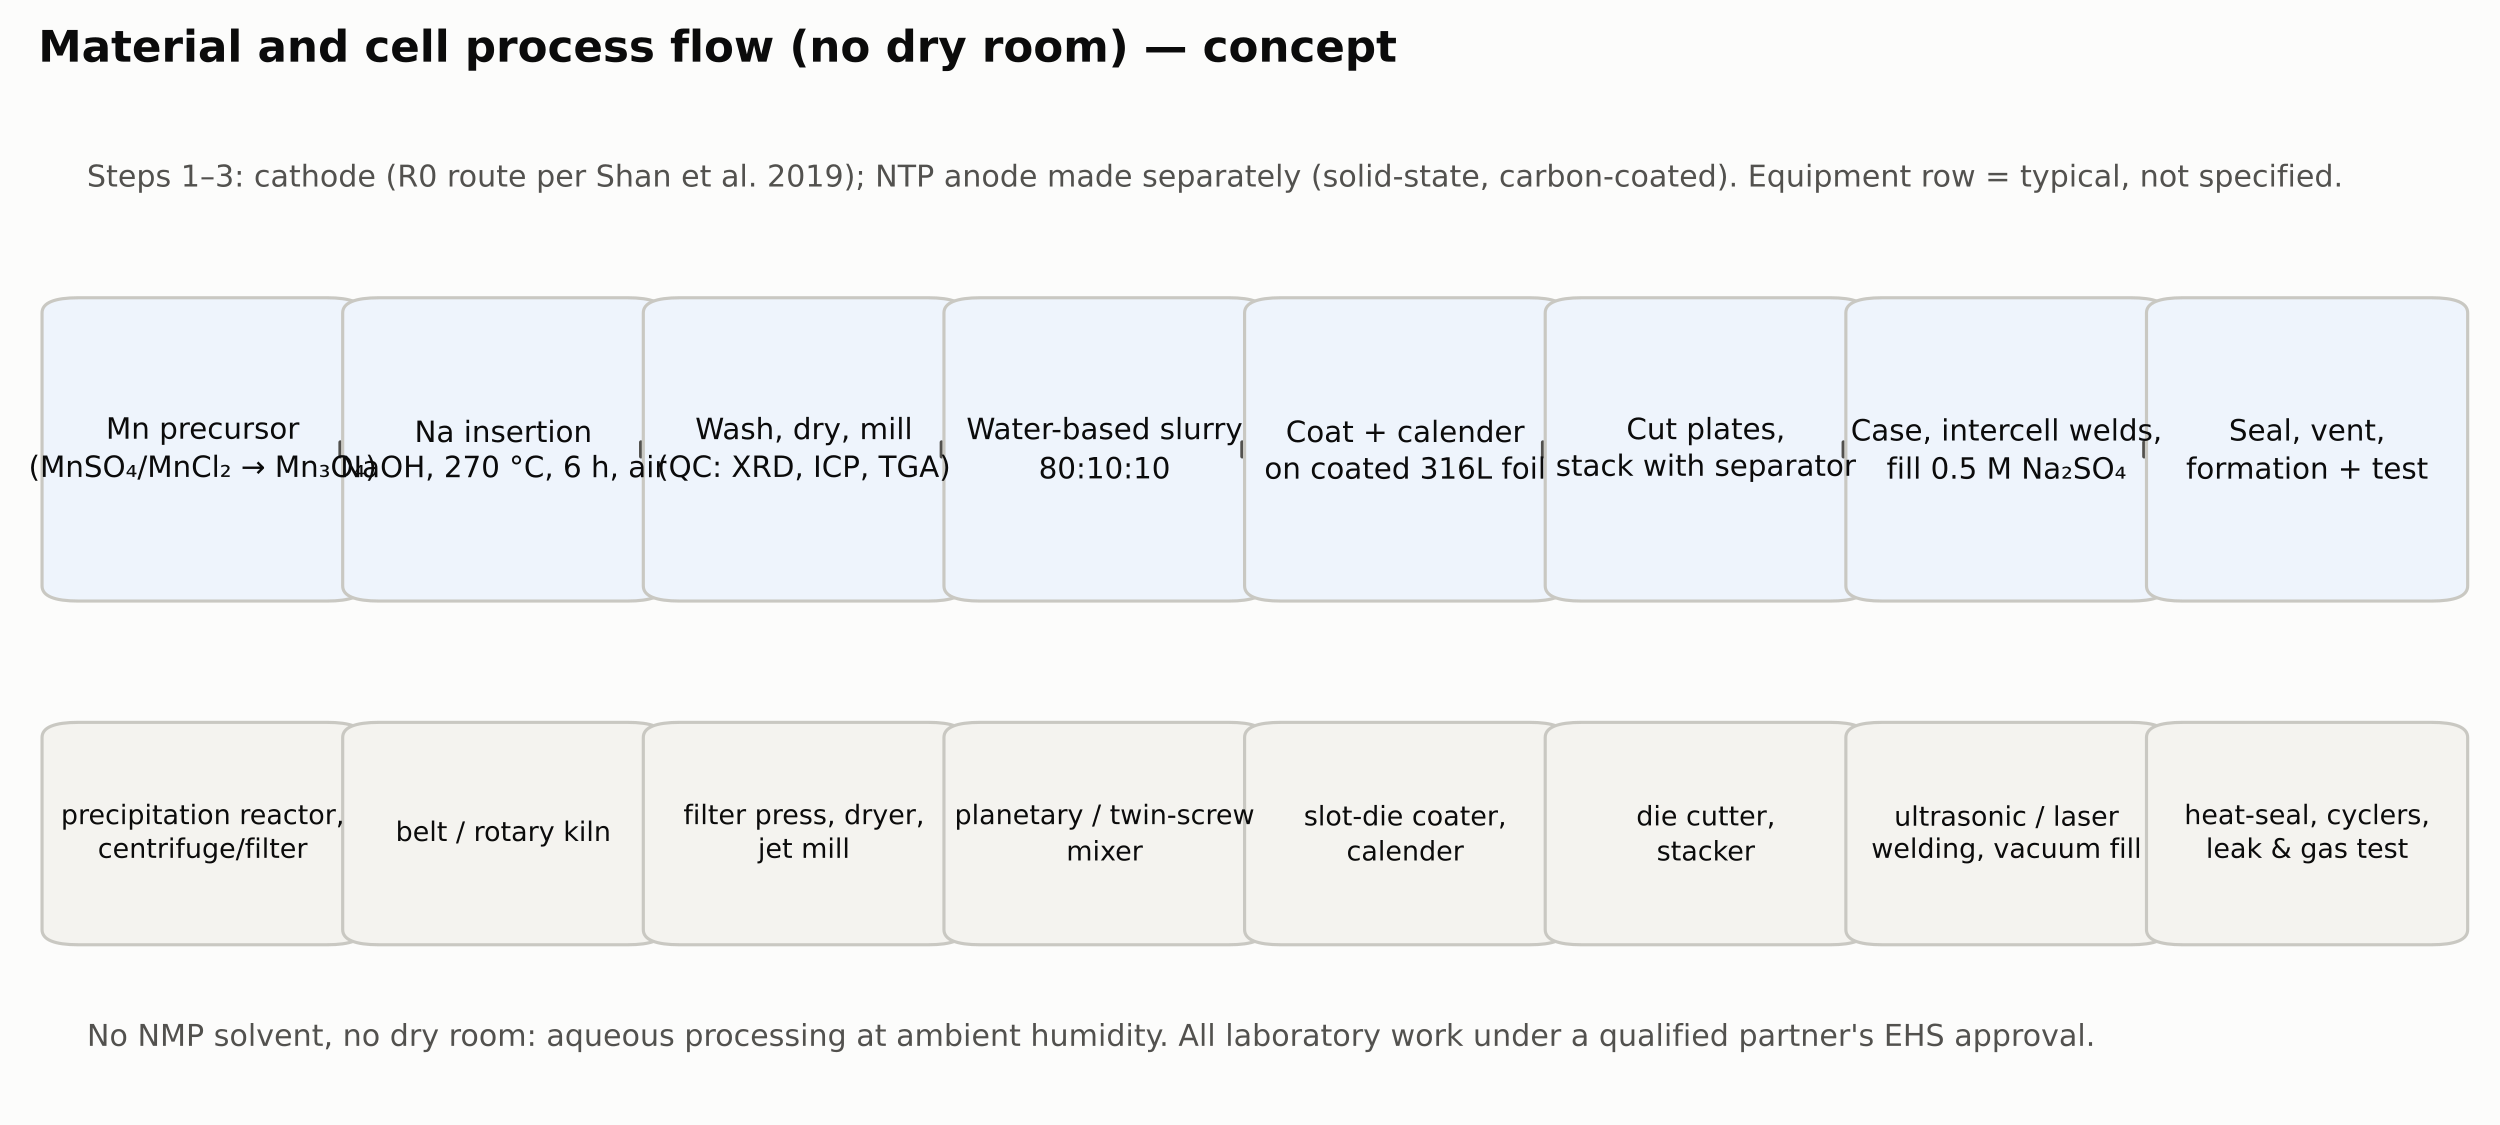
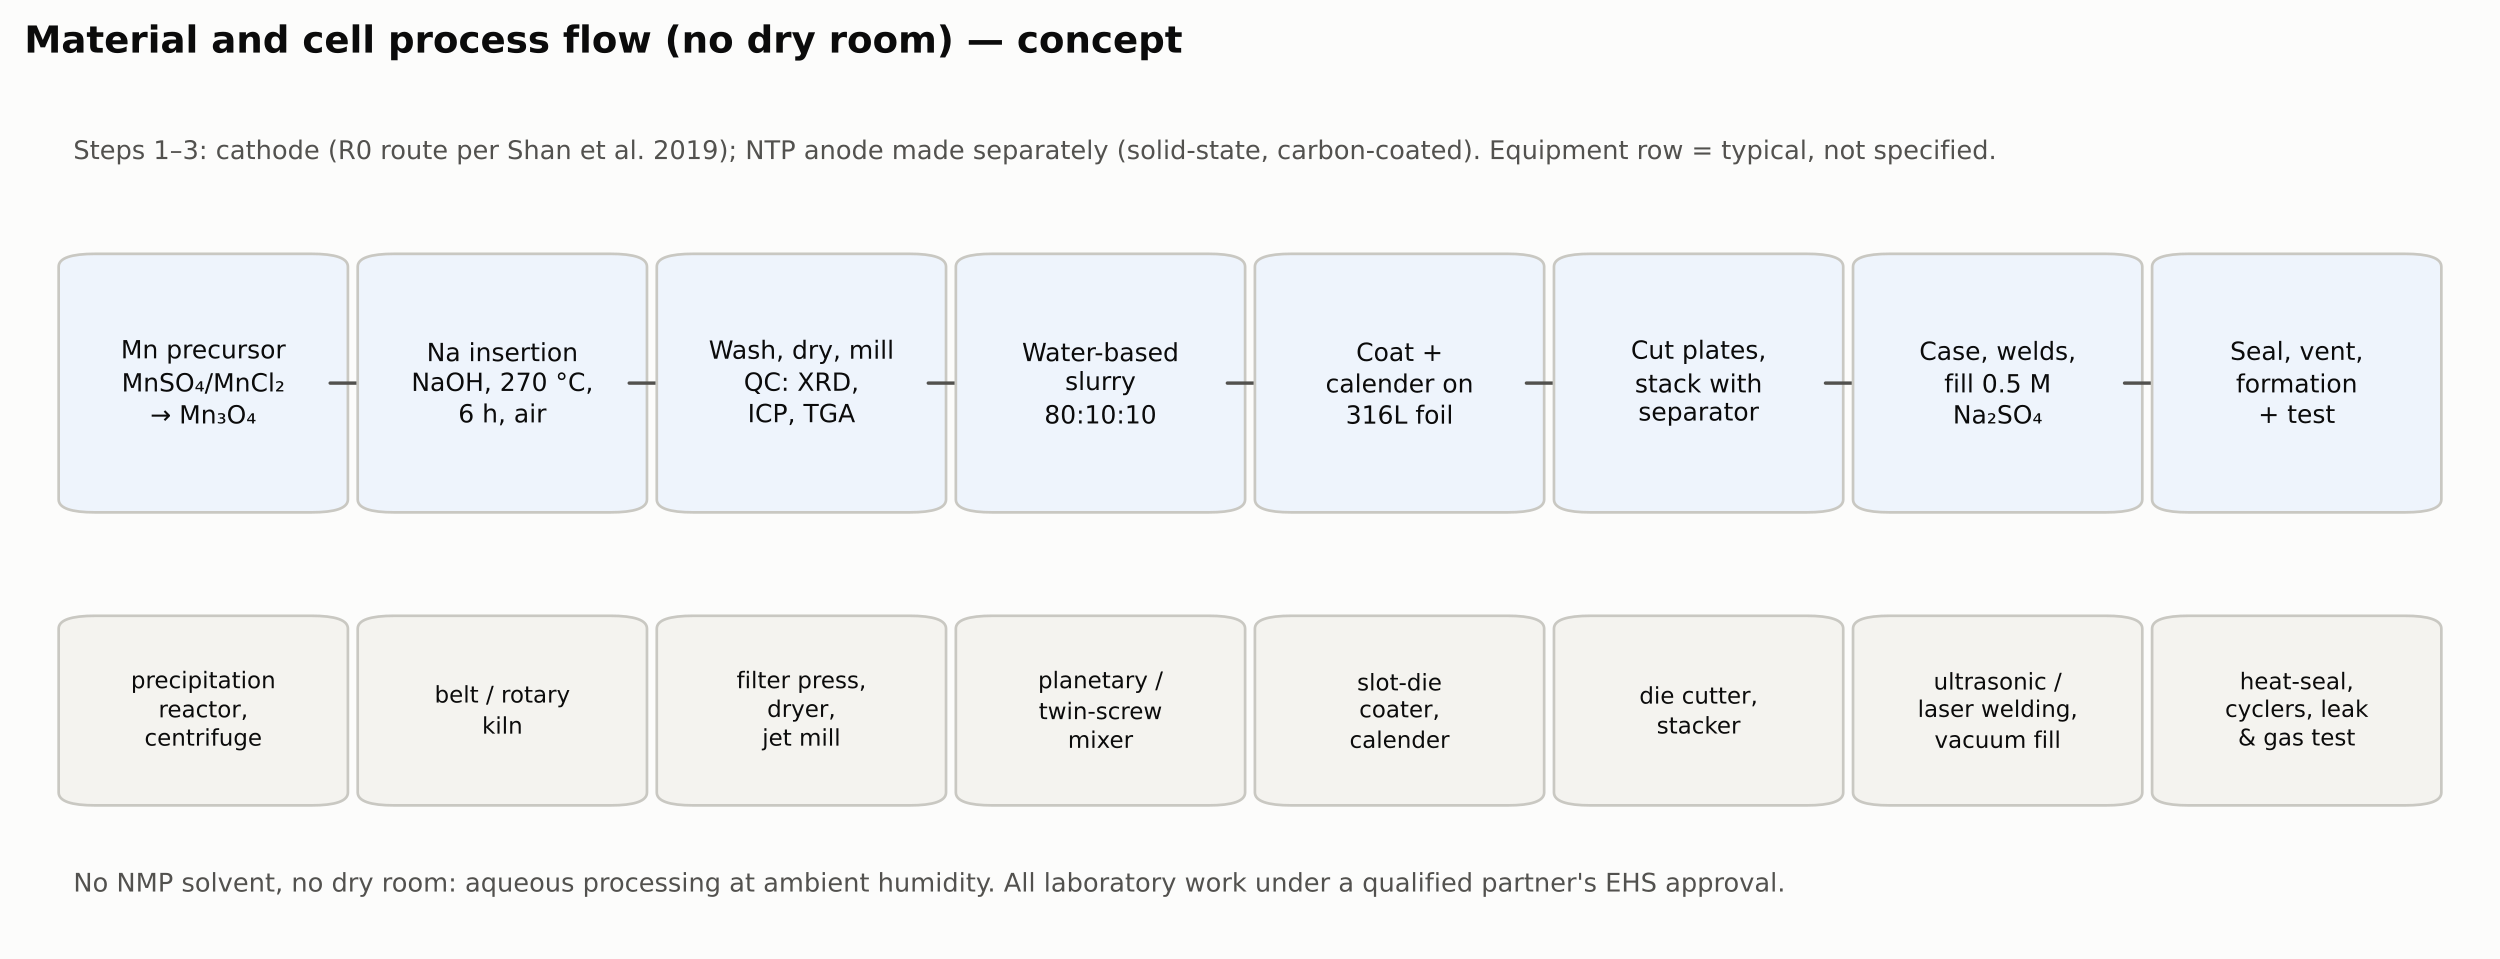
- <svg xmlns="http://www.w3.org/2000/svg" width="630.652pt" height="283.782pt" viewBox="0 0 630.652 283.782" version="1.1">
+ <svg xmlns="http://www.w3.org/2000/svg" width="739.8pt" height="283.782pt" viewBox="0 0 739.8 283.782" version="1.1">
  <defs>
    <style type="text/css">*{stroke-linejoin: round; stroke-linecap: butt}</style>
  </defs>
  <g id="figure_1">
    <g id="patch_1">
-       <path d="M 0 283.782  L 630.652 283.782  L 630.652 0  L 0 0  z " style="fill: #fcfcfb" />
+       <path d="M 0 283.782  L 739.8 283.782  L 739.8 0  L 0 0  z " style="fill: #fcfcfb" />
    </g>
    <g id="axes_1">
      <g id="patch_2">
-         <path d="M 19.813 151.621  L 82.421 151.621  Q 91.628 151.621 91.628 147.795  L 91.628 78.939  Q 91.628 75.113 82.421 75.113  L 19.813 75.113  Q 10.606 75.113 10.606 78.939  L 10.606 147.795  Q 10.606 151.621 19.813 151.621  z " clip-path="url(#p8eb7f52dac)" style="fill: #eef4fc; stroke: #c9c8c2; stroke-width: 0.8; stroke-linejoin: miter" />
+         <path d="M 28.237 151.621  L 92.072 151.621  Q 102.953 151.621 102.953 147.795  L 102.953 78.939  Q 102.953 75.113 92.072 75.113  L 28.237 75.113  Q 17.356 75.113 17.356 78.939  L 17.356 147.795  Q 17.356 151.621 28.237 151.621  z " clip-path="url(#pc006ea0c58)" style="fill: #eef4fc; stroke: #c9c8c2; stroke-width: 0.8; stroke-linejoin: miter" />
      </g>
      <g id="patch_3">
-         <path d="M 19.813 238.329  L 82.421 238.329  Q 91.628 238.329 91.628 234.503  L 91.628 186.049  Q 91.628 182.223 82.421 182.223  L 19.813 182.223  Q 10.606 182.223 10.606 186.049  L 10.606 234.503  Q 10.606 238.329 19.813 238.329  z " clip-path="url(#p8eb7f52dac)" style="fill: #f4f3ef; stroke: #c9c8c2; stroke-width: 0.8; stroke-linejoin: miter" />
+         <path d="M 28.237 238.329  L 92.072 238.329  Q 102.953 238.329 102.953 234.503  L 102.953 186.049  Q 102.953 182.223 92.072 182.223  L 28.237 182.223  Q 17.356 182.223 17.356 186.049  L 17.356 234.503  Q 17.356 238.329 28.237 238.329  z " clip-path="url(#pc006ea0c58)" style="fill: #f4f3ef; stroke: #c9c8c2; stroke-width: 0.8; stroke-linejoin: miter" />
      </g>
      <g id="patch_4">
-         <path d="M 87.488 113.367  Q 89.033 113.367 89.46 113.367  " clip-path="url(#p8eb7f52dac)" style="fill: none; stroke: #52514e; stroke-linecap: round" />
-         <path d="M 85.86 111.567  L 89.46 113.367  L 85.86 115.167  z " clip-path="url(#p8eb7f52dac)" style="fill: #52514e; stroke: #52514e; stroke-linecap: round" />
+         <path d="M 97.701 113.367  Q 104.406 113.367 109.993 113.367  " clip-path="url(#pc006ea0c58)" style="fill: none; stroke: #52514e; stroke-linecap: round" />
+         <path d="M 106.393 111.567  L 109.993 113.367  L 106.393 115.167  z " clip-path="url(#pc006ea0c58)" style="fill: #52514e; stroke: #52514e; stroke-linecap: round" />
      </g>
      <g id="patch_5">
-         <path d="M 95.652 151.621  L 158.259 151.621  Q 167.466 151.621 167.466 147.795  L 167.466 78.939  Q 167.466 75.113 158.259 75.113  L 95.652 75.113  Q 86.445 75.113 86.445 78.939  L 86.445 147.795  Q 86.445 151.621 95.652 151.621  z " clip-path="url(#p8eb7f52dac)" style="fill: #eef4fc; stroke: #c9c8c2; stroke-width: 0.8; stroke-linejoin: miter" />
+         <path d="M 116.735 151.621  L 180.571 151.621  Q 191.452 151.621 191.452 147.795  L 191.452 78.939  Q 191.452 75.113 180.571 75.113  L 116.735 75.113  Q 105.854 75.113 105.854 78.939  L 105.854 147.795  Q 105.854 151.621 116.735 151.621  z " clip-path="url(#pc006ea0c58)" style="fill: #eef4fc; stroke: #c9c8c2; stroke-width: 0.8; stroke-linejoin: miter" />
      </g>
      <g id="patch_6">
-         <path d="M 95.652 238.329  L 158.259 238.329  Q 167.466 238.329 167.466 234.503  L 167.466 186.049  Q 167.466 182.223 158.259 182.223  L 95.652 182.223  Q 86.445 182.223 86.445 186.049  L 86.445 234.503  Q 86.445 238.329 95.652 238.329  z " clip-path="url(#p8eb7f52dac)" style="fill: #f4f3ef; stroke: #c9c8c2; stroke-width: 0.8; stroke-linejoin: miter" />
+         <path d="M 116.735 238.329  L 180.571 238.329  Q 191.452 238.329 191.452 234.503  L 191.452 186.049  Q 191.452 182.223 180.571 182.223  L 116.735 182.223  Q 105.854 182.223 105.854 186.049  L 105.854 234.503  Q 105.854 238.329 116.735 238.329  z " clip-path="url(#pc006ea0c58)" style="fill: #f4f3ef; stroke: #c9c8c2; stroke-width: 0.8; stroke-linejoin: miter" />
      </g>
      <g id="patch_7">
-         <path d="M 163.327 113.367  Q 164.872 113.367 165.298 113.367  " clip-path="url(#p8eb7f52dac)" style="fill: none; stroke: #52514e; stroke-linecap: round" />
-         <path d="M 161.698 111.567  L 165.298 113.367  L 161.698 115.167  z " clip-path="url(#p8eb7f52dac)" style="fill: #52514e; stroke: #52514e; stroke-linecap: round" />
+         <path d="M 186.2 113.367  Q 192.905 113.367 198.492 113.367  " clip-path="url(#pc006ea0c58)" style="fill: none; stroke: #52514e; stroke-linecap: round" />
+         <path d="M 194.892 111.567  L 198.492 113.367  L 194.892 115.167  z " clip-path="url(#pc006ea0c58)" style="fill: #52514e; stroke: #52514e; stroke-linecap: round" />
      </g>
      <g id="patch_8">
-         <path d="M 171.49 151.621  L 234.098 151.621  Q 243.305 151.621 243.305 147.795  L 243.305 78.939  Q 243.305 75.113 234.098 75.113  L 171.49 75.113  Q 162.283 75.113 162.283 78.939  L 162.283 147.795  Q 162.283 151.621 171.49 151.621  z " clip-path="url(#p8eb7f52dac)" style="fill: #eef4fc; stroke: #c9c8c2; stroke-width: 0.8; stroke-linejoin: miter" />
+         <path d="M 205.234 151.621  L 269.069 151.621  Q 279.95 151.621 279.95 147.795  L 279.95 78.939  Q 279.95 75.113 269.069 75.113  L 205.234 75.113  Q 194.353 75.113 194.353 78.939  L 194.353 147.795  Q 194.353 151.621 205.234 151.621  z " clip-path="url(#pc006ea0c58)" style="fill: #eef4fc; stroke: #c9c8c2; stroke-width: 0.8; stroke-linejoin: miter" />
      </g>
      <g id="patch_9">
-         <path d="M 171.49 238.329  L 234.098 238.329  Q 243.305 238.329 243.305 234.503  L 243.305 186.049  Q 243.305 182.223 234.098 182.223  L 171.49 182.223  Q 162.283 182.223 162.283 186.049  L 162.283 234.503  Q 162.283 238.329 171.49 238.329  z " clip-path="url(#p8eb7f52dac)" style="fill: #f4f3ef; stroke: #c9c8c2; stroke-width: 0.8; stroke-linejoin: miter" />
+         <path d="M 205.234 238.329  L 269.069 238.329  Q 279.95 238.329 279.95 234.503  L 279.95 186.049  Q 279.95 182.223 269.069 182.223  L 205.234 182.223  Q 194.353 182.223 194.353 186.049  L 194.353 234.503  Q 194.353 238.329 205.234 238.329  z " clip-path="url(#pc006ea0c58)" style="fill: #f4f3ef; stroke: #c9c8c2; stroke-width: 0.8; stroke-linejoin: miter" />
      </g>
      <g id="patch_10">
-         <path d="M 239.165 113.367  Q 240.71 113.367 241.137 113.367  " clip-path="url(#p8eb7f52dac)" style="fill: none; stroke: #52514e; stroke-linecap: round" />
-         <path d="M 237.537 111.567  L 241.137 113.367  L 237.537 115.167  z " clip-path="url(#p8eb7f52dac)" style="fill: #52514e; stroke: #52514e; stroke-linecap: round" />
+         <path d="M 274.698 113.367  Q 281.403 113.367 286.991 113.367  " clip-path="url(#pc006ea0c58)" style="fill: none; stroke: #52514e; stroke-linecap: round" />
+         <path d="M 283.391 111.567  L 286.991 113.367  L 283.391 115.167  z " clip-path="url(#pc006ea0c58)" style="fill: #52514e; stroke: #52514e; stroke-linecap: round" />
      </g>
      <g id="patch_11">
-         <path d="M 247.329 151.621  L 309.936 151.621  Q 319.143 151.621 319.143 147.795  L 319.143 78.939  Q 319.143 75.113 309.936 75.113  L 247.329 75.113  Q 238.122 75.113 238.122 78.939  L 238.122 147.795  Q 238.122 151.621 247.329 151.621  z " clip-path="url(#p8eb7f52dac)" style="fill: #eef4fc; stroke: #c9c8c2; stroke-width: 0.8; stroke-linejoin: miter" />
+         <path d="M 293.733 151.621  L 357.568 151.621  Q 368.449 151.621 368.449 147.795  L 368.449 78.939  Q 368.449 75.113 357.568 75.113  L 293.733 75.113  Q 282.852 75.113 282.852 78.939  L 282.852 147.795  Q 282.852 151.621 293.733 151.621  z " clip-path="url(#pc006ea0c58)" style="fill: #eef4fc; stroke: #c9c8c2; stroke-width: 0.8; stroke-linejoin: miter" />
      </g>
      <g id="patch_12">
-         <path d="M 247.329 238.329  L 309.936 238.329  Q 319.143 238.329 319.143 234.503  L 319.143 186.049  Q 319.143 182.223 309.936 182.223  L 247.329 182.223  Q 238.122 182.223 238.122 186.049  L 238.122 234.503  Q 238.122 238.329 247.329 238.329  z " clip-path="url(#p8eb7f52dac)" style="fill: #f4f3ef; stroke: #c9c8c2; stroke-width: 0.8; stroke-linejoin: miter" />
+         <path d="M 293.733 238.329  L 357.568 238.329  Q 368.449 238.329 368.449 234.503  L 368.449 186.049  Q 368.449 182.223 357.568 182.223  L 293.733 182.223  Q 282.852 182.223 282.852 186.049  L 282.852 234.503  Q 282.852 238.329 293.733 238.329  z " clip-path="url(#pc006ea0c58)" style="fill: #f4f3ef; stroke: #c9c8c2; stroke-width: 0.8; stroke-linejoin: miter" />
      </g>
      <g id="patch_13">
-         <path d="M 315.004 113.367  Q 316.548 113.367 316.975 113.367  " clip-path="url(#p8eb7f52dac)" style="fill: none; stroke: #52514e; stroke-linecap: round" />
-         <path d="M 313.375 111.567  L 316.975 113.367  L 313.375 115.167  z " clip-path="url(#p8eb7f52dac)" style="fill: #52514e; stroke: #52514e; stroke-linecap: round" />
+         <path d="M 363.197 113.367  Q 369.902 113.367 375.489 113.367  " clip-path="url(#pc006ea0c58)" style="fill: none; stroke: #52514e; stroke-linecap: round" />
+         <path d="M 371.889 111.567  L 375.489 113.367  L 371.889 115.167  z " clip-path="url(#pc006ea0c58)" style="fill: #52514e; stroke: #52514e; stroke-linecap: round" />
      </g>
      <g id="patch_14">
-         <path d="M 323.167 151.621  L 385.775 151.621  Q 394.982 151.621 394.982 147.795  L 394.982 78.939  Q 394.982 75.113 385.775 75.113  L 323.167 75.113  Q 313.96 75.113 313.96 78.939  L 313.96 147.795  Q 313.96 151.621 323.167 151.621  z " clip-path="url(#p8eb7f52dac)" style="fill: #eef4fc; stroke: #c9c8c2; stroke-width: 0.8; stroke-linejoin: miter" />
+         <path d="M 382.232 151.621  L 446.067 151.621  Q 456.948 151.621 456.948 147.795  L 456.948 78.939  Q 456.948 75.113 446.067 75.113  L 382.232 75.113  Q 371.351 75.113 371.351 78.939  L 371.351 147.795  Q 371.351 151.621 382.232 151.621  z " clip-path="url(#pc006ea0c58)" style="fill: #eef4fc; stroke: #c9c8c2; stroke-width: 0.8; stroke-linejoin: miter" />
      </g>
      <g id="patch_15">
-         <path d="M 323.167 238.329  L 385.775 238.329  Q 394.982 238.329 394.982 234.503  L 394.982 186.049  Q 394.982 182.223 385.775 182.223  L 323.167 182.223  Q 313.96 182.223 313.96 186.049  L 313.96 234.503  Q 313.96 238.329 323.167 238.329  z " clip-path="url(#p8eb7f52dac)" style="fill: #f4f3ef; stroke: #c9c8c2; stroke-width: 0.8; stroke-linejoin: miter" />
+         <path d="M 382.232 238.329  L 446.067 238.329  Q 456.948 238.329 456.948 234.503  L 456.948 186.049  Q 456.948 182.223 446.067 182.223  L 382.232 182.223  Q 371.351 182.223 371.351 186.049  L 371.351 234.503  Q 371.351 238.329 382.232 238.329  z " clip-path="url(#pc006ea0c58)" style="fill: #f4f3ef; stroke: #c9c8c2; stroke-width: 0.8; stroke-linejoin: miter" />
      </g>
      <g id="patch_16">
-         <path d="M 390.842 113.367  Q 392.387 113.367 392.813 113.367  " clip-path="url(#p8eb7f52dac)" style="fill: none; stroke: #52514e; stroke-linecap: round" />
-         <path d="M 389.213 111.567  L 392.813 113.367  L 389.213 115.167  z " clip-path="url(#p8eb7f52dac)" style="fill: #52514e; stroke: #52514e; stroke-linecap: round" />
+         <path d="M 451.696 113.367  Q 458.401 113.367 463.988 113.367  " clip-path="url(#pc006ea0c58)" style="fill: none; stroke: #52514e; stroke-linecap: round" />
+         <path d="M 460.388 111.567  L 463.988 113.367  L 460.388 115.167  z " clip-path="url(#pc006ea0c58)" style="fill: #52514e; stroke: #52514e; stroke-linecap: round" />
      </g>
      <g id="patch_17">
-         <path d="M 399.005 151.621  L 461.613 151.621  Q 470.82 151.621 470.82 147.795  L 470.82 78.939  Q 470.82 75.113 461.613 75.113  L 399.005 75.113  Q 389.798 75.113 389.798 78.939  L 389.798 147.795  Q 389.798 151.621 399.005 151.621  z " clip-path="url(#p8eb7f52dac)" style="fill: #eef4fc; stroke: #c9c8c2; stroke-width: 0.8; stroke-linejoin: miter" />
+         <path d="M 470.731 151.621  L 534.566 151.621  Q 545.447 151.621 545.447 147.795  L 545.447 78.939  Q 545.447 75.113 534.566 75.113  L 470.731 75.113  Q 459.85 75.113 459.85 78.939  L 459.85 147.795  Q 459.85 151.621 470.731 151.621  z " clip-path="url(#pc006ea0c58)" style="fill: #eef4fc; stroke: #c9c8c2; stroke-width: 0.8; stroke-linejoin: miter" />
      </g>
      <g id="patch_18">
-         <path d="M 399.005 238.329  L 461.613 238.329  Q 470.82 238.329 470.82 234.503  L 470.82 186.049  Q 470.82 182.223 461.613 182.223  L 399.005 182.223  Q 389.798 182.223 389.798 186.049  L 389.798 234.503  Q 389.798 238.329 399.005 238.329  z " clip-path="url(#p8eb7f52dac)" style="fill: #f4f3ef; stroke: #c9c8c2; stroke-width: 0.8; stroke-linejoin: miter" />
+         <path d="M 470.731 238.329  L 534.566 238.329  Q 545.447 238.329 545.447 234.503  L 545.447 186.049  Q 545.447 182.223 534.566 182.223  L 470.731 182.223  Q 459.85 182.223 459.85 186.049  L 459.85 234.503  Q 459.85 238.329 470.731 238.329  z " clip-path="url(#pc006ea0c58)" style="fill: #f4f3ef; stroke: #c9c8c2; stroke-width: 0.8; stroke-linejoin: miter" />
      </g>
      <g id="patch_19">
-         <path d="M 466.68 113.367  Q 468.225 113.367 468.652 113.367  " clip-path="url(#p8eb7f52dac)" style="fill: none; stroke: #52514e; stroke-linecap: round" />
-         <path d="M 465.052 111.567  L 468.652 113.367  L 465.052 115.167  z " clip-path="url(#p8eb7f52dac)" style="fill: #52514e; stroke: #52514e; stroke-linecap: round" />
+         <path d="M 540.195 113.367  Q 546.9 113.367 552.487 113.367  " clip-path="url(#pc006ea0c58)" style="fill: none; stroke: #52514e; stroke-linecap: round" />
+         <path d="M 548.887 111.567  L 552.487 113.367  L 548.887 115.167  z " clip-path="url(#pc006ea0c58)" style="fill: #52514e; stroke: #52514e; stroke-linecap: round" />
      </g>
      <g id="patch_20">
-         <path d="M 474.844 151.621  L 537.451 151.621  Q 546.658 151.621 546.658 147.795  L 546.658 78.939  Q 546.658 75.113 537.451 75.113  L 474.844 75.113  Q 465.637 75.113 465.637 78.939  L 465.637 147.795  Q 465.637 151.621 474.844 151.621  z " clip-path="url(#p8eb7f52dac)" style="fill: #eef4fc; stroke: #c9c8c2; stroke-width: 0.8; stroke-linejoin: miter" />
+         <path d="M 559.229 151.621  L 623.065 151.621  Q 633.946 151.621 633.946 147.795  L 633.946 78.939  Q 633.946 75.113 623.065 75.113  L 559.229 75.113  Q 548.348 75.113 548.348 78.939  L 548.348 147.795  Q 548.348 151.621 559.229 151.621  z " clip-path="url(#pc006ea0c58)" style="fill: #eef4fc; stroke: #c9c8c2; stroke-width: 0.8; stroke-linejoin: miter" />
      </g>
      <g id="patch_21">
-         <path d="M 474.844 238.329  L 537.451 238.329  Q 546.658 238.329 546.658 234.503  L 546.658 186.049  Q 546.658 182.223 537.451 182.223  L 474.844 182.223  Q 465.637 182.223 465.637 186.049  L 465.637 234.503  Q 465.637 238.329 474.844 238.329  z " clip-path="url(#p8eb7f52dac)" style="fill: #f4f3ef; stroke: #c9c8c2; stroke-width: 0.8; stroke-linejoin: miter" />
+         <path d="M 559.229 238.329  L 623.065 238.329  Q 633.946 238.329 633.946 234.503  L 633.946 186.049  Q 633.946 182.223 623.065 182.223  L 559.229 182.223  Q 548.348 182.223 548.348 186.049  L 548.348 234.503  Q 548.348 238.329 559.229 238.329  z " clip-path="url(#pc006ea0c58)" style="fill: #f4f3ef; stroke: #c9c8c2; stroke-width: 0.8; stroke-linejoin: miter" />
      </g>
      <g id="patch_22">
-         <path d="M 542.519 113.367  Q 544.064 113.367 544.49 113.367  " clip-path="url(#p8eb7f52dac)" style="fill: none; stroke: #52514e; stroke-linecap: round" />
-         <path d="M 540.89 111.567  L 544.49 113.367  L 540.89 115.167  z " clip-path="url(#p8eb7f52dac)" style="fill: #52514e; stroke: #52514e; stroke-linecap: round" />
+         <path d="M 628.694 113.367  Q 635.399 113.367 640.986 113.367  " clip-path="url(#pc006ea0c58)" style="fill: none; stroke: #52514e; stroke-linecap: round" />
+         <path d="M 637.386 111.567  L 640.986 113.367  L 637.386 115.167  z " clip-path="url(#pc006ea0c58)" style="fill: #52514e; stroke: #52514e; stroke-linecap: round" />
      </g>
      <g id="patch_23">
-         <path d="M 550.682 151.621  L 613.29 151.621  Q 622.497 151.621 622.497 147.795  L 622.497 78.939  Q 622.497 75.113 613.29 75.113  L 550.682 75.113  Q 541.475 75.113 541.475 78.939  L 541.475 147.795  Q 541.475 151.621 550.682 151.621  z " clip-path="url(#p8eb7f52dac)" style="fill: #eef4fc; stroke: #c9c8c2; stroke-width: 0.8; stroke-linejoin: miter" />
+         <path d="M 647.728 151.621  L 711.563 151.621  Q 722.444 151.621 722.444 147.795  L 722.444 78.939  Q 722.444 75.113 711.563 75.113  L 647.728 75.113  Q 636.847 75.113 636.847 78.939  L 636.847 147.795  Q 636.847 151.621 647.728 151.621  z " clip-path="url(#pc006ea0c58)" style="fill: #eef4fc; stroke: #c9c8c2; stroke-width: 0.8; stroke-linejoin: miter" />
      </g>
      <g id="patch_24">
-         <path d="M 550.682 238.329  L 613.29 238.329  Q 622.497 238.329 622.497 234.503  L 622.497 186.049  Q 622.497 182.223 613.29 182.223  L 550.682 182.223  Q 541.475 182.223 541.475 186.049  L 541.475 234.503  Q 541.475 238.329 550.682 238.329  z " clip-path="url(#p8eb7f52dac)" style="fill: #f4f3ef; stroke: #c9c8c2; stroke-width: 0.8; stroke-linejoin: miter" />
+         <path d="M 647.728 238.329  L 711.563 238.329  Q 722.444 238.329 722.444 234.503  L 722.444 186.049  Q 722.444 182.223 711.563 182.223  L 647.728 182.223  Q 636.847 182.223 636.847 186.049  L 636.847 234.503  Q 636.847 238.329 647.728 238.329  z " clip-path="url(#pc006ea0c58)" style="fill: #f4f3ef; stroke: #c9c8c2; stroke-width: 0.8; stroke-linejoin: miter" />
      </g>
      <g id="text_1">
-         <text style="font-size: 7.4px; font-family: 'DejaVu Sans'; fill: #0b0b0b" transform="translate(26.72617 110.67)">Mn precursor</text>
-         <text style="font-size: 7.4px; font-family: 'DejaVu Sans'; fill: #0b0b0b" transform="translate(7.2 120.3154)">(MnSO₄/MnCl₂ → Mn₃O₄)</text>
+         <text style="font-size: 7.4px; font-family: 'DejaVu Sans'; fill: #0b0b0b" transform="translate(35.76311 106.045)">Mn precursor</text>
+         <text style="font-size: 7.4px; font-family: 'DejaVu Sans'; fill: #0b0b0b" transform="translate(35.9932 115.8349)">MnSO₄/MnCl₂</text>
+         <text style="font-size: 7.4px; font-family: 'DejaVu Sans'; fill: #0b0b0b" transform="translate(44.461 125.3104)">→ Mn₃O₄</text>
      </g>
      <g id="text_2">
-         <text style="font-size: 6.8px; font-family: 'DejaVu Sans'; fill: #0b0b0b" transform="translate(15.35777 207.9024)">precipitation reactor,</text>
-         <text style="font-size: 6.8px; font-family: 'DejaVu Sans'; fill: #0b0b0b" transform="translate(24.66952 216.4024)">centrifuge/filter</text>
+         <text style="font-size: 6.8px; font-family: 'DejaVu Sans'; fill: #0b0b0b" transform="translate(38.73473 203.6524)">precipitation</text>
+         <text style="font-size: 6.8px; font-family: 'DejaVu Sans'; fill: #0b0b0b" transform="translate(46.89473 212.2682)">reactor,</text>
+         <text style="font-size: 6.8px; font-family: 'DejaVu Sans'; fill: #0b0b0b" transform="translate(42.76054 220.6524)">centrifuge</text>
      </g>
      <g id="text_3">
-         <text style="font-size: 7.4px; font-family: 'DejaVu Sans'; fill: #0b0b0b" transform="translate(104.5591 111.5007)">Na insertion</text>
-         <text style="font-size: 7.4px; font-family: 'DejaVu Sans'; fill: #0b0b0b" transform="translate(85.80646 120.3732)">NaOH, 270 °C, 6 h, air</text>
+         <text style="font-size: 7.4px; font-family: 'DejaVu Sans'; fill: #0b0b0b" transform="translate(126.2564 106.8757)">Na insertion</text>
+         <text style="font-size: 7.4px; font-family: 'DejaVu Sans'; fill: #0b0b0b" transform="translate(121.7228 115.6829)">NaOH, 270 °C,</text>
+         <text style="font-size: 7.4px; font-family: 'DejaVu Sans'; fill: #0b0b0b" transform="translate(135.6099 124.9982)">6 h, air</text>
      </g>
      <g id="text_4">
-         <text style="font-size: 6.8px; font-family: 'DejaVu Sans'; text-anchor: middle; fill: #0b0b0b" x="126.956" y="212.152" transform="rotate(-0 126.9557 212.1524)">belt / rotary kiln</text>
+         <text style="font-size: 6.8px; font-family: 'DejaVu Sans'; fill: #0b0b0b" transform="translate(128.5888 207.9024)">belt / rotary</text>
+         <text style="font-size: 6.8px; font-family: 'DejaVu Sans'; fill: #0b0b0b" transform="translate(142.6403 217.1095)">kiln</text>
      </g>
      <g id="text_5">
-         <text style="font-size: 7.4px; font-family: 'DejaVu Sans'; fill: #0b0b0b" transform="translate(175.3811 110.7839)">Wash, dry, mill</text>
-         <text style="font-size: 7.4px; font-family: 'DejaVu Sans'; fill: #0b0b0b" transform="translate(165.7663 120.3114)">(QC: XRD, ICP, TGA)</text>
+         <text style="font-size: 7.4px; font-family: 'DejaVu Sans'; fill: #0b0b0b" transform="translate(209.7388 106.1589)">Wash, dry, mill</text>
+         <text style="font-size: 7.4px; font-family: 'DejaVu Sans'; fill: #0b0b0b" transform="translate(220.1029 115.6361)">QC: XRD,</text>
+         <text style="font-size: 7.4px; font-family: 'DejaVu Sans'; fill: #0b0b0b" transform="translate(221.236 124.9329)">ICP, TGA</text>
      </g>
      <g id="text_6">
-         <text style="font-size: 6.8px; font-family: 'DejaVu Sans'; fill: #0b0b0b" transform="translate(172.389 207.9024)">filter press, dryer,</text>
-         <text style="font-size: 6.8px; font-family: 'DejaVu Sans'; fill: #0b0b0b" transform="translate(191.1985 216.4024)">jet mill</text>
+         <text style="font-size: 6.8px; font-family: 'DejaVu Sans'; fill: #0b0b0b" transform="translate(217.9662 203.6524)">filter press,</text>
+         <text style="font-size: 6.8px; font-family: 'DejaVu Sans'; fill: #0b0b0b" transform="translate(227.0129 212.1524)">dryer,</text>
+         <text style="font-size: 6.8px; font-family: 'DejaVu Sans'; fill: #0b0b0b" transform="translate(225.5562 220.6524)">jet mill</text>
      </g>
      <g id="text_7">
-         <text style="font-size: 7.4px; font-family: 'DejaVu Sans'; fill: #0b0b0b" transform="translate(243.7837 110.7839)">Water-based slurry</text>
-         <text style="font-size: 7.4px; font-family: 'DejaVu Sans'; fill: #0b0b0b" transform="translate(262.0148 120.6854)">80:10:10</text>
+         <text style="font-size: 7.4px; font-family: 'DejaVu Sans'; fill: #0b0b0b" transform="translate(302.4452 106.8757)">Water-based</text>
+         <text style="font-size: 7.4px; font-family: 'DejaVu Sans'; fill: #0b0b0b" transform="translate(315.1831 115.4089)">slurry</text>
+         <text style="font-size: 7.4px; font-family: 'DejaVu Sans'; fill: #0b0b0b" transform="translate(309.033 125.3104)">80:10:10</text>
      </g>
      <g id="text_8">
-         <text style="font-size: 6.8px; font-family: 'DejaVu Sans'; fill: #0b0b0b" transform="translate(240.7905 207.9024)">planetary / twin-screw</text>
-         <text style="font-size: 6.8px; font-family: 'DejaVu Sans'; fill: #0b0b0b" transform="translate(268.9786 217.0612)">mixer</text>
+         <text style="font-size: 6.8px; font-family: 'DejaVu Sans'; fill: #0b0b0b" transform="translate(307.1647 203.6524)">planetary /</text>
+         <text style="font-size: 6.8px; font-family: 'DejaVu Sans'; fill: #0b0b0b" transform="translate(307.3751 212.8112)">twin-screw</text>
+         <text style="font-size: 6.8px; font-family: 'DejaVu Sans'; fill: #0b0b0b" transform="translate(315.9967 221.3112)">mixer</text>
      </g>
      <g id="text_9">
-         <text style="font-size: 7.4px; font-family: 'DejaVu Sans'; fill: #0b0b0b" transform="translate(324.3552 111.5007)">Coat + calender</text>
-         <text style="font-size: 7.4px; font-family: 'DejaVu Sans'; fill: #0b0b0b" transform="translate(318.9462 120.7507)">on coated 316L foil</text>
+         <text style="font-size: 7.4px; font-family: 'DejaVu Sans'; fill: #0b0b0b" transform="translate(401.3075 106.8104)">Coat +</text>
+         <text style="font-size: 7.4px; font-family: 'DejaVu Sans'; fill: #0b0b0b" transform="translate(392.2668 116.1257)">calender on</text>
+         <text style="font-size: 7.4px; font-family: 'DejaVu Sans'; fill: #0b0b0b" transform="translate(398.2273 125.3757)">316L foil</text>
      </g>
      <g id="text_10">
-         <text style="font-size: 6.8px; font-family: 'DejaVu Sans'; fill: #0b0b0b" transform="translate(328.9029 208.2143)">slot-die coater,</text>
-         <text style="font-size: 6.8px; font-family: 'DejaVu Sans'; fill: #0b0b0b" transform="translate(339.6782 217.0612)">calender</text>
+         <text style="font-size: 6.8px; font-family: 'DejaVu Sans'; fill: #0b0b0b" transform="translate(401.5986 204.3112)">slot-die</text>
+         <text style="font-size: 6.8px; font-family: 'DejaVu Sans'; fill: #0b0b0b" transform="translate(402.2127 212.2682)">coater,</text>
+         <text style="font-size: 6.8px; font-family: 'DejaVu Sans'; fill: #0b0b0b" transform="translate(399.3567 221.3112)">calender</text>
      </g>
      <g id="text_11">
-         <text style="font-size: 7.4px; font-family: 'DejaVu Sans'; fill: #0b0b0b" transform="translate(410.2795 110.7839)">Cut plates,</text>
-         <text style="font-size: 7.4px; font-family: 'DejaVu Sans'; fill: #0b0b0b" transform="translate(392.4415 120.0339)">stack with separator</text>
+         <text style="font-size: 7.4px; font-family: 'DejaVu Sans'; fill: #0b0b0b" transform="translate(482.6185 106.1589)">Cut plates,</text>
+         <text style="font-size: 7.4px; font-family: 'DejaVu Sans'; fill: #0b0b0b" transform="translate(483.8007 116.1257)">stack with</text>
+         <text style="font-size: 7.4px; font-family: 'DejaVu Sans'; fill: #0b0b0b" transform="translate(484.8038 124.4455)">separator</text>
      </g>
      <g id="text_12">
-         <text style="font-size: 6.8px; font-family: 'DejaVu Sans'; fill: #0b0b0b" transform="translate(412.7732 208.2143)">die cutter,</text>
-         <text style="font-size: 6.8px; font-family: 'DejaVu Sans'; fill: #0b0b0b" transform="translate(417.9147 217.0612)">stacker</text>
+         <text style="font-size: 6.8px; font-family: 'DejaVu Sans'; fill: #0b0b0b" transform="translate(485.1122 208.2143)">die cutter,</text>
+         <text style="font-size: 6.8px; font-family: 'DejaVu Sans'; fill: #0b0b0b" transform="translate(490.2536 217.0612)">stacker</text>
      </g>
      <g id="text_13">
-         <text style="font-size: 7.4px; font-family: 'DejaVu Sans'; fill: #0b0b0b" transform="translate(466.8756 111.1232)">Case, intercell welds,</text>
-         <text style="font-size: 7.4px; font-family: 'DejaVu Sans'; fill: #0b0b0b" transform="translate(475.8932 120.7507)">fill 0.5 M Na₂SO₄</text>
+         <text style="font-size: 7.4px; font-family: 'DejaVu Sans'; fill: #0b0b0b" transform="translate(567.9573 106.4982)">Case, welds,</text>
+         <text style="font-size: 7.4px; font-family: 'DejaVu Sans'; fill: #0b0b0b" transform="translate(575.3324 116.1257)">fill 0.5 M</text>
+         <text style="font-size: 7.4px; font-family: 'DejaVu Sans'; fill: #0b0b0b" transform="translate(577.8831 125.3104)">Na₂SO₄</text>
      </g>
      <g id="text_14">
-         <text style="font-size: 6.8px; font-family: 'DejaVu Sans'; fill: #0b0b0b" transform="translate(477.8182 208.2939)">ultrasonic / laser</text>
-         <text style="font-size: 6.8px; font-family: 'DejaVu Sans'; fill: #0b0b0b" transform="translate(472.0552 216.4024)">welding, vacuum fill</text>
+         <text style="font-size: 6.8px; font-family: 'DejaVu Sans'; fill: #0b0b0b" transform="translate(572.1872 204.0439)">ultrasonic /</text>
+         <text style="font-size: 6.8px; font-family: 'DejaVu Sans'; fill: #0b0b0b" transform="translate(567.4633 212.1524)">laser welding,</text>
+         <text style="font-size: 6.8px; font-family: 'DejaVu Sans'; fill: #0b0b0b" transform="translate(572.4491 221.3112)">vacuum fill</text>
      </g>
      <g id="text_15">
-         <text style="font-size: 7.4px; font-family: 'DejaVu Sans'; fill: #0b0b0b" transform="translate(562.2755 111.1232)">Seal, vent,</text>
-         <text style="font-size: 7.4px; font-family: 'DejaVu Sans'; fill: #0b0b0b" transform="translate(551.4472 120.7507)">formation + test</text>
+         <text style="font-size: 7.4px; font-family: 'DejaVu Sans'; fill: #0b0b0b" transform="translate(659.9352 106.4982)">Seal, vent,</text>
+         <text style="font-size: 7.4px; font-family: 'DejaVu Sans'; fill: #0b0b0b" transform="translate(661.6644 116.1257)">formation</text>
+         <text style="font-size: 7.4px; font-family: 'DejaVu Sans'; fill: #0b0b0b" transform="translate(668.2643 125.1624)">+ test</text>
      </g>
      <g id="text_16">
-         <text style="font-size: 6.8px; font-family: 'DejaVu Sans'; fill: #0b0b0b" transform="translate(551.0062 207.9024)">heat-seal, cyclers,</text>
-         <text style="font-size: 6.8px; font-family: 'DejaVu Sans'; fill: #0b0b0b" transform="translate(556.4616 216.4024)">leak &amp; gas test</text>
+         <text style="font-size: 6.8px; font-family: 'DejaVu Sans'; fill: #0b0b0b" transform="translate(662.7839 203.9643)">heat-seal,</text>
+         <text style="font-size: 6.8px; font-family: 'DejaVu Sans'; fill: #0b0b0b" transform="translate(658.4388 212.1524)">cyclers, leak</text>
+         <text style="font-size: 6.8px; font-family: 'DejaVu Sans'; fill: #0b0b0b" transform="translate(662.2909 220.5924)">&amp; gas test</text>
      </g>
      <g id="text_17">
-         <text style="font-size: 7.6px; font-family: 'DejaVu Sans'; text-anchor: start; fill: #52514e" x="21.928" y="47.061" transform="rotate(-0 21.92767 47.06068)">Steps 1–3: cathode (R0 route per Shan et al. 2019); NTP anode made separately (solid-state, carbon-coated). Equipment row = typical, not specified.</text>
+         <text style="font-size: 7.6px; font-family: 'DejaVu Sans'; text-anchor: start; fill: #52514e" x="21.708" y="47.061" transform="rotate(-0 21.708 47.06068)">Steps 1–3: cathode (R0 route per Shan et al. 2019); NTP anode made separately (solid-state, carbon-coated). Equipment row = typical, not specified.</text>
      </g>
      <g id="text_18">
-         <text style="font-size: 7.6px; font-family: 'DejaVu Sans'; text-anchor: start; fill: #52514e" x="21.928" y="263.831" transform="rotate(-0 21.92767 263.8311)">No NMP solvent, no dry room: aqueous processing at ambient humidity. All laboratory work under a qualified partner's EHS approval.</text>
+         <text style="font-size: 7.6px; font-family: 'DejaVu Sans'; text-anchor: start; fill: #52514e" x="21.708" y="263.831" transform="rotate(-0 21.708 263.8311)">No NMP solvent, no dry room: aqueous processing at ambient humidity. All laboratory work under a qualified partner's EHS approval.</text>
      </g>
      <g id="text_19">
-         <text style="font-weight: 700; font-size: 11px; font-family: 'DejaVu Sans'; text-anchor: start; fill: #0b0b0b" x="9.652" y="15.558" transform="rotate(-0 9.651666 15.55828)">Material and cell process flow (no dry room) — concept</text>
+         <text style="font-weight: 700; font-size: 11px; font-family: 'DejaVu Sans'; text-anchor: start; fill: #0b0b0b" x="7.2" y="15.558" transform="rotate(-0 7.2 15.55828)">Material and cell process flow (no dry room) — concept</text>
      </g>
    </g>
  </g>
  <defs>
-     <clipPath id="p8eb7f52dac">
-       <rect x="9.652" y="21.558" width="613.8" height="255.024" />
+     <clipPath id="pc006ea0c58">
+       <rect x="7.2" y="21.558" width="725.4" height="255.024" />
    </clipPath>
  </defs>
</svg>
